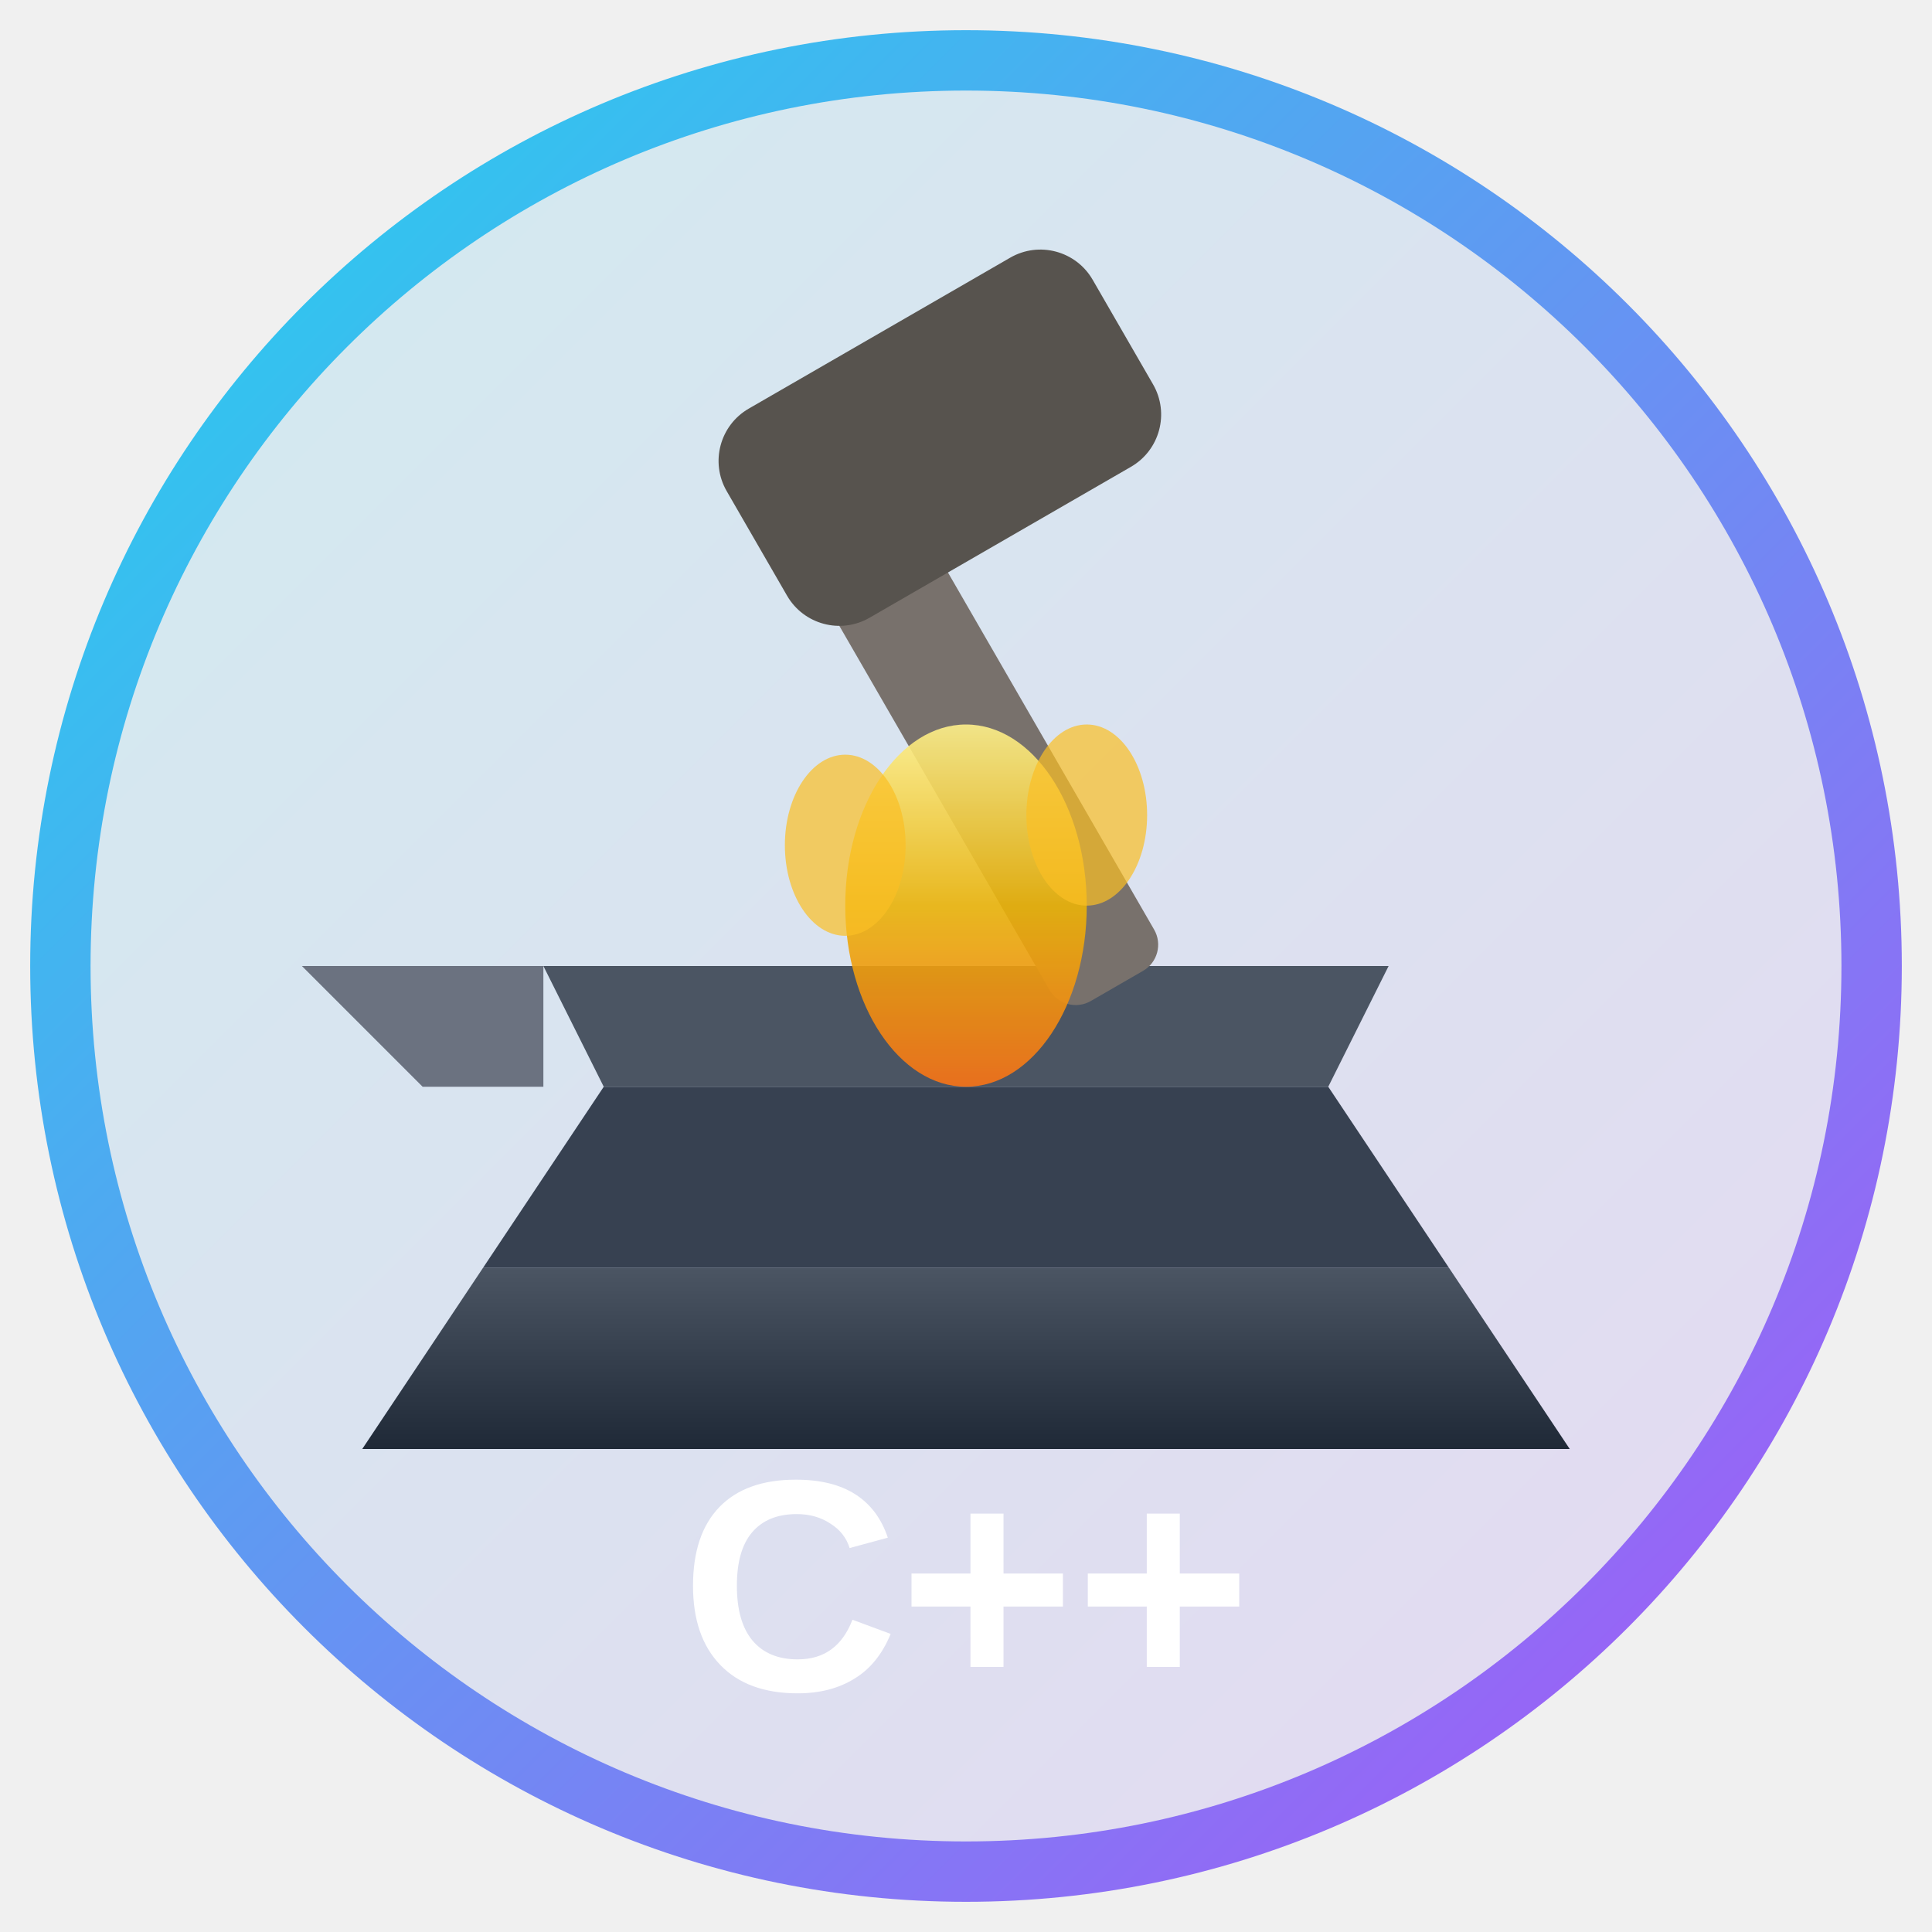
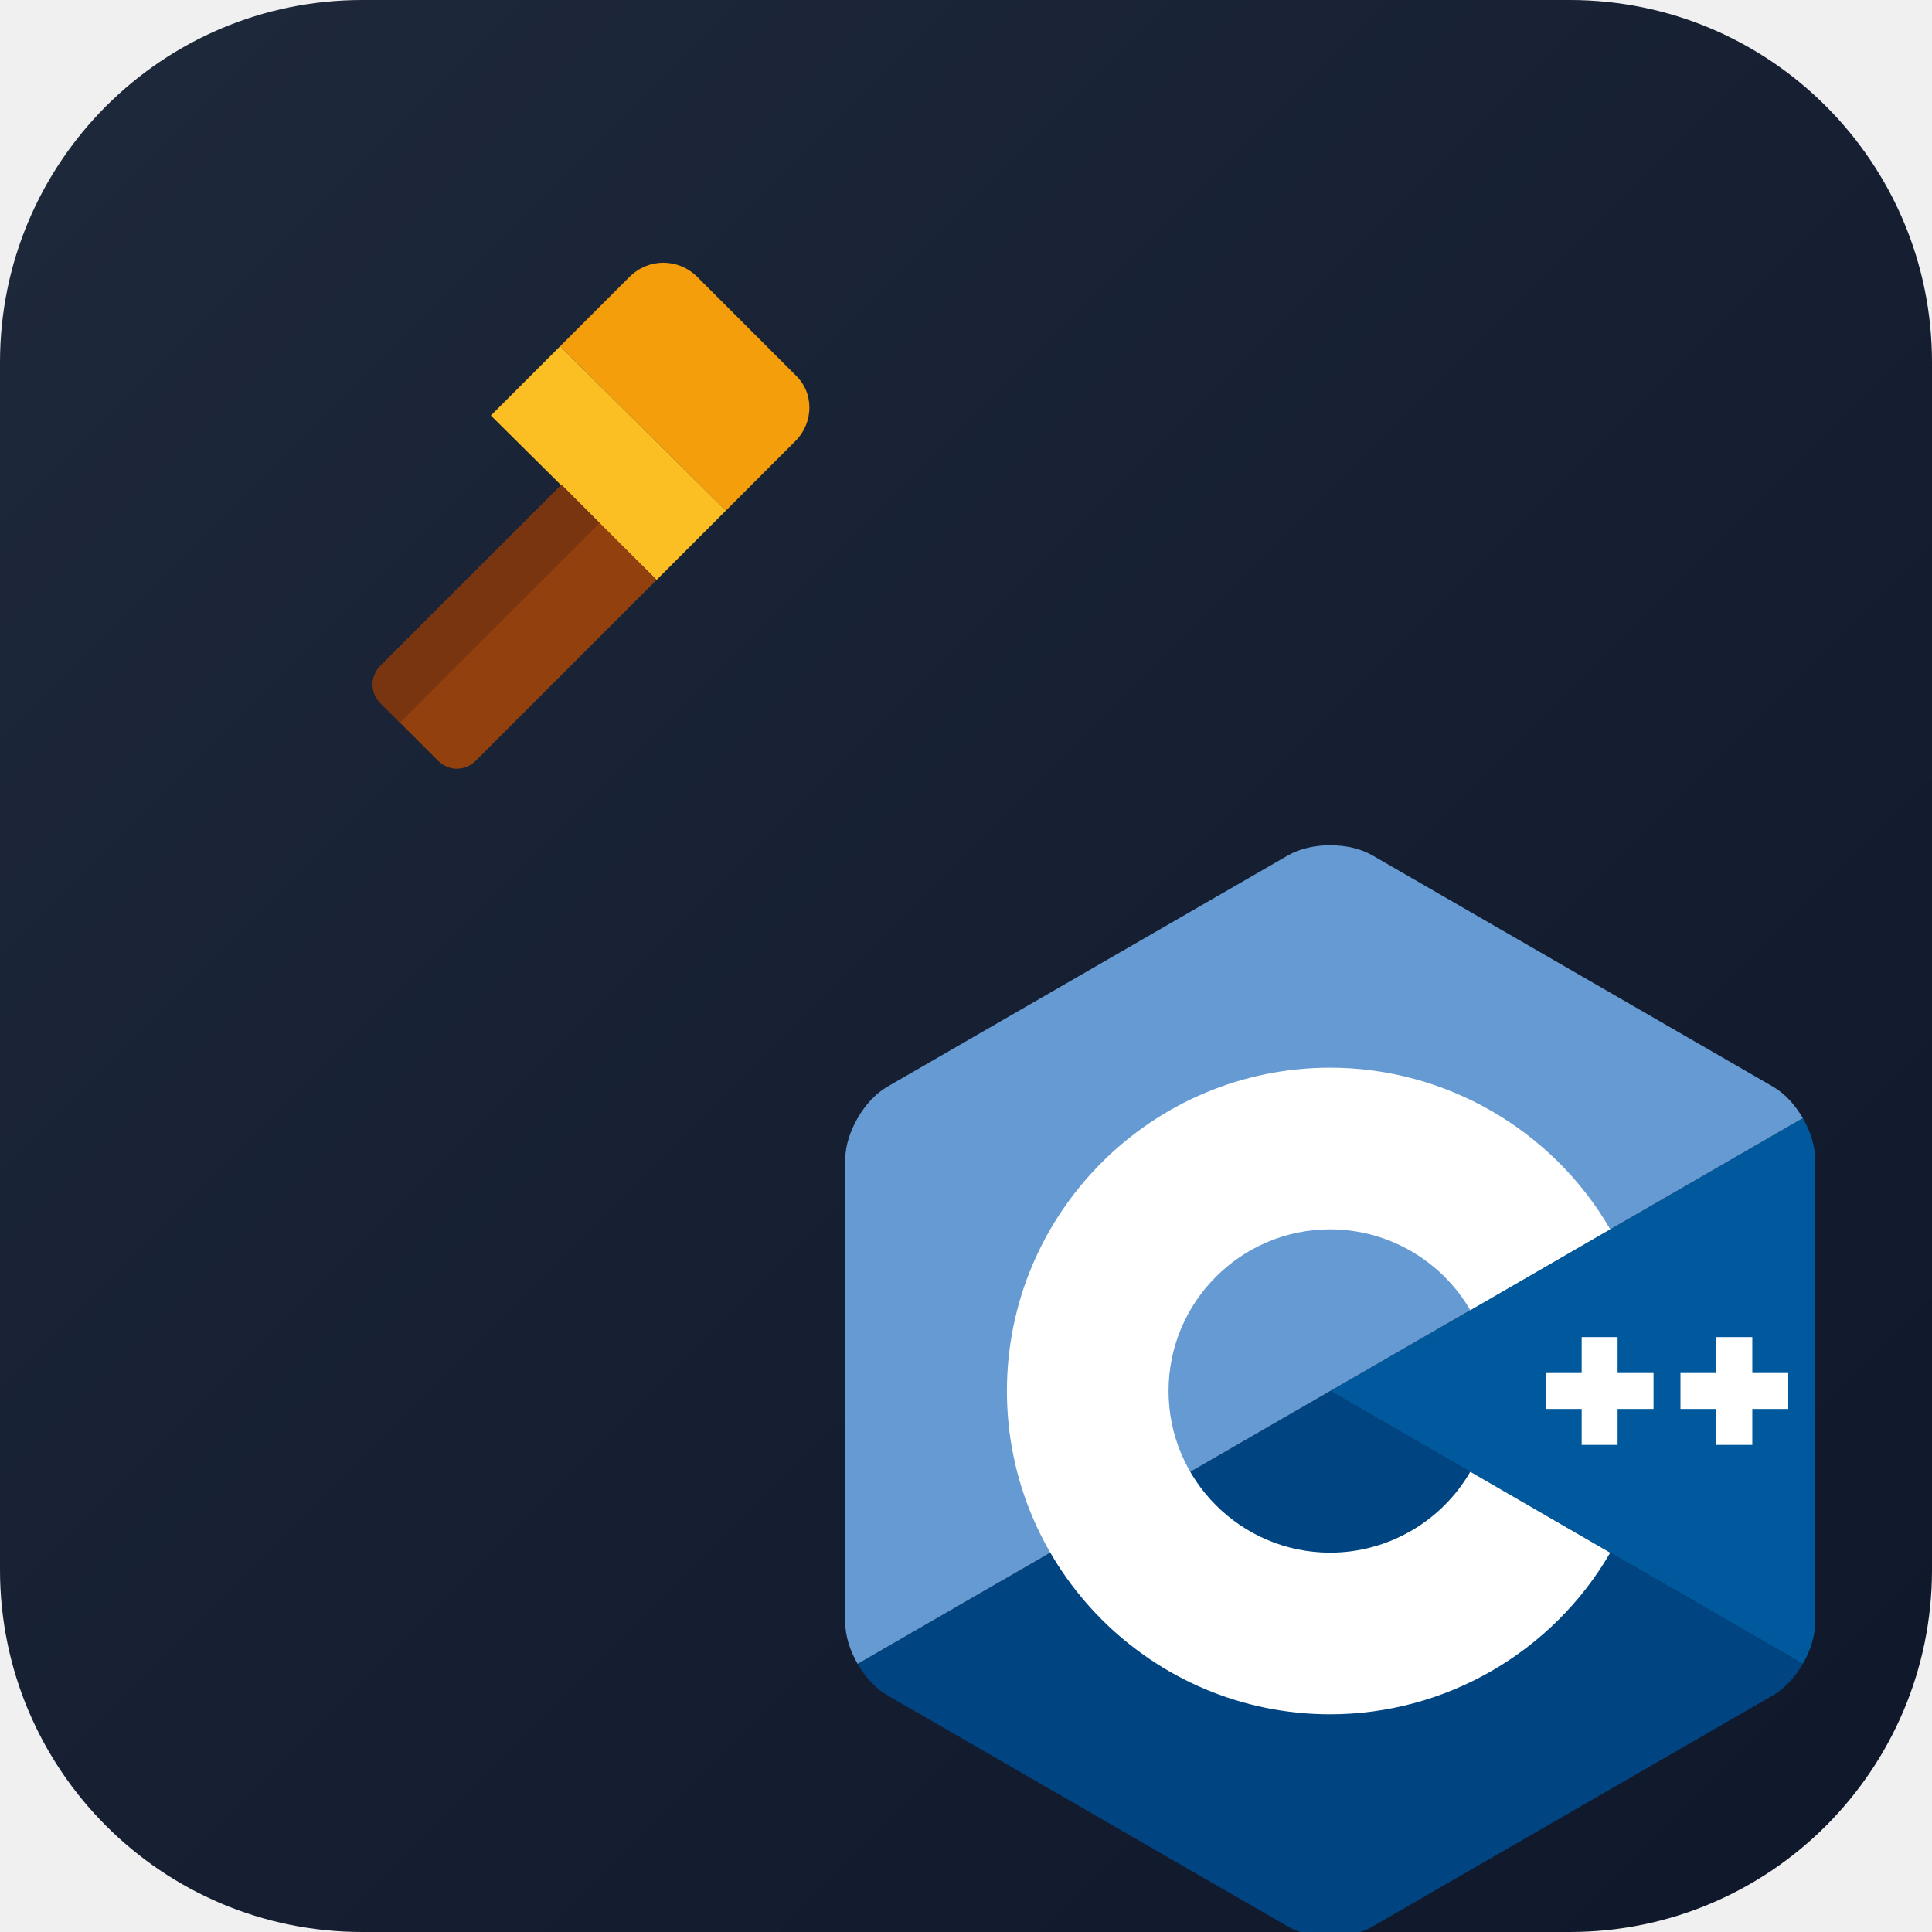
<svg xmlns="http://www.w3.org/2000/svg" viewBox="0 0 64 64">
  <defs>
-     <linearGradient id="forgeGrad" x1="0%" y1="0%" x2="100%" y2="100%">
-       <stop offset="0%" style="stop-color:#22d3ee;stop-opacity:1" />
-       <stop offset="100%" style="stop-color:#a855f7;stop-opacity:1" />
-     </linearGradient>
-     <linearGradient id="anvilGrad" x1="0%" y1="0%" x2="0%" y2="100%">
-       <stop offset="0%" style="stop-color:#4b5563;stop-opacity:1" />
-       <stop offset="100%" style="stop-color:#1f2937;stop-opacity:1" />
-     </linearGradient>
-     <linearGradient id="fireGrad" x1="0%" y1="100%" x2="0%" y2="0%">
-       <stop offset="0%" style="stop-color:#f97316;stop-opacity:1" />
-       <stop offset="50%" style="stop-color:#eab308;stop-opacity:1" />
-       <stop offset="100%" style="stop-color:#fef08a;stop-opacity:1" />
+     <linearGradient id="bgGrad" x1="0%" y1="0%" x2="100%" y2="100%">
+       <stop offset="0%" style="stop-color:#1e293b;stop-opacity:1" />
+       <stop offset="100%" style="stop-color:#0f172a;stop-opacity:1" />
    </linearGradient>
  </defs>
-   <circle cx="32" cy="32" r="30" fill="url(#forgeGrad)" opacity="0.15" />
-   <circle cx="32" cy="32" r="30" fill="none" stroke="url(#forgeGrad)" stroke-width="2" />
-   <path d="M16 42 L48 42 L52 48 L12 48 Z" fill="url(#anvilGrad)" />
-   <path d="M20 36 L44 36 L48 42 L16 42 Z" fill="#374151" />
-   <path d="M18 32 L46 32 L44 36 L20 36 Z" fill="#4b5563" />
-   <path d="M10 32 L18 32 L18 36 L14 36 Z" fill="#6b7280" />
-   <rect x="30" y="14" width="4" height="20" rx="1" fill="#78716c" transform="rotate(-30 32 24)" />
-   <rect x="24" y="10" width="14" height="8" rx="2" fill="#57534e" transform="rotate(-30 32 14)" />
-   <ellipse cx="32" cy="30" rx="4" ry="6" fill="url(#fireGrad)" opacity="0.9" />
-   <ellipse cx="28" cy="28" rx="2" ry="3" fill="#fbbf24" opacity="0.7" />
-   <ellipse cx="36" cy="27" rx="2" ry="3" fill="#fbbf24" opacity="0.7" />
-   <text x="32" y="56" font-family="Arial, sans-serif" font-size="10" font-weight="bold" fill="white" text-anchor="middle">C++</text>
+   <rect width="64" height="64" rx="12" fill="url(#bgGrad)" />
+   <g transform="translate(6, 4) scale(0.45)">
+     <path fill="#f59e0b" d="M45.2,23.6l-5.1,5.1L27.9,16.6l5.1-5.1c1.4-1.4,3.6-1.4,5,0l7.2,7.2C46.6,20,46.6,22.2,45.2,23.6z" />
+     <path fill="#fbbf24" d="M40.1,28.7l-5.1,5.1L22.8,21.7l5.1-5.1L40.1,28.7z" />
+     <path fill="#92400e" d="M35,33.8L21.7,47.1c-0.8,0.8-2,0.8-2.8,0l-4.2-4.2c-0.8-0.8-0.8-2,0-2.8L28,26.8L35,33.8z" />
+     <path fill="#78350f" d="M28,26.8l-13.3,13.3c-0.8,0.8-0.8,2,0,2.8l1.4,1.4l14.7-14.7L28,26.8z" />
+   </g>
+   <g transform="translate(28, 28) scale(0.105)">
+     <path fill="#00599C" d="M302.107 258.262c2.401-4.159 3.893-8.845 3.893-13.053V99.14c0-4.208-1.49-8.893-3.892-13.052L153 172.175l149.107 86.087z" />
+     <path fill="#004482" d="m166.25 341.193 126.5-73.034c3.644-2.104 6.956-5.737 9.357-9.897L153 172.175 3.893 258.263c2.401 4.159 5.714 7.793 9.357 9.896l126.5 73.034c7.287 4.208 19.213 4.208 26.5 0z" />
+     <path fill="#659AD2" d="M302.108 86.087c-2.402-4.16-5.715-7.793-9.358-9.897L166.25 3.156c-7.287-4.208-19.213-4.208-26.5 0L13.25 76.19C5.962 80.397 0 90.725 0 99.14v146.069c0 4.208 1.491 8.894 3.893 13.053L153 172.175l149.108-86.088z" />
+     <path fill="#fff" d="M153 274.175c-56.243 0-102-45.757-102-102s45.757-102 102-102c36.292 0 70.139 19.53 88.331 50.968l-44.143 25.544c-9.105-15.736-26.038-25.512-44.188-25.512-28.122 0-51 22.878-51 51 0 28.121 22.878 51 51 51 18.152 0 35.085-9.776 44.191-25.515l44.143 25.543c-18.192 31.441-52.04 50.972-88.334 50.972z" />
+     <path fill="#fff" d="M255 166.508h-11.334v-11.333h-11.332v11.333H221v11.333h11.334v11.334h11.332v-11.334H255zM297.5 166.508h-11.334v-11.333h-11.332v11.333H263.5v11.333h11.334v11.334h11.332v-11.334H297.5z" />
+   </g>
</svg>
